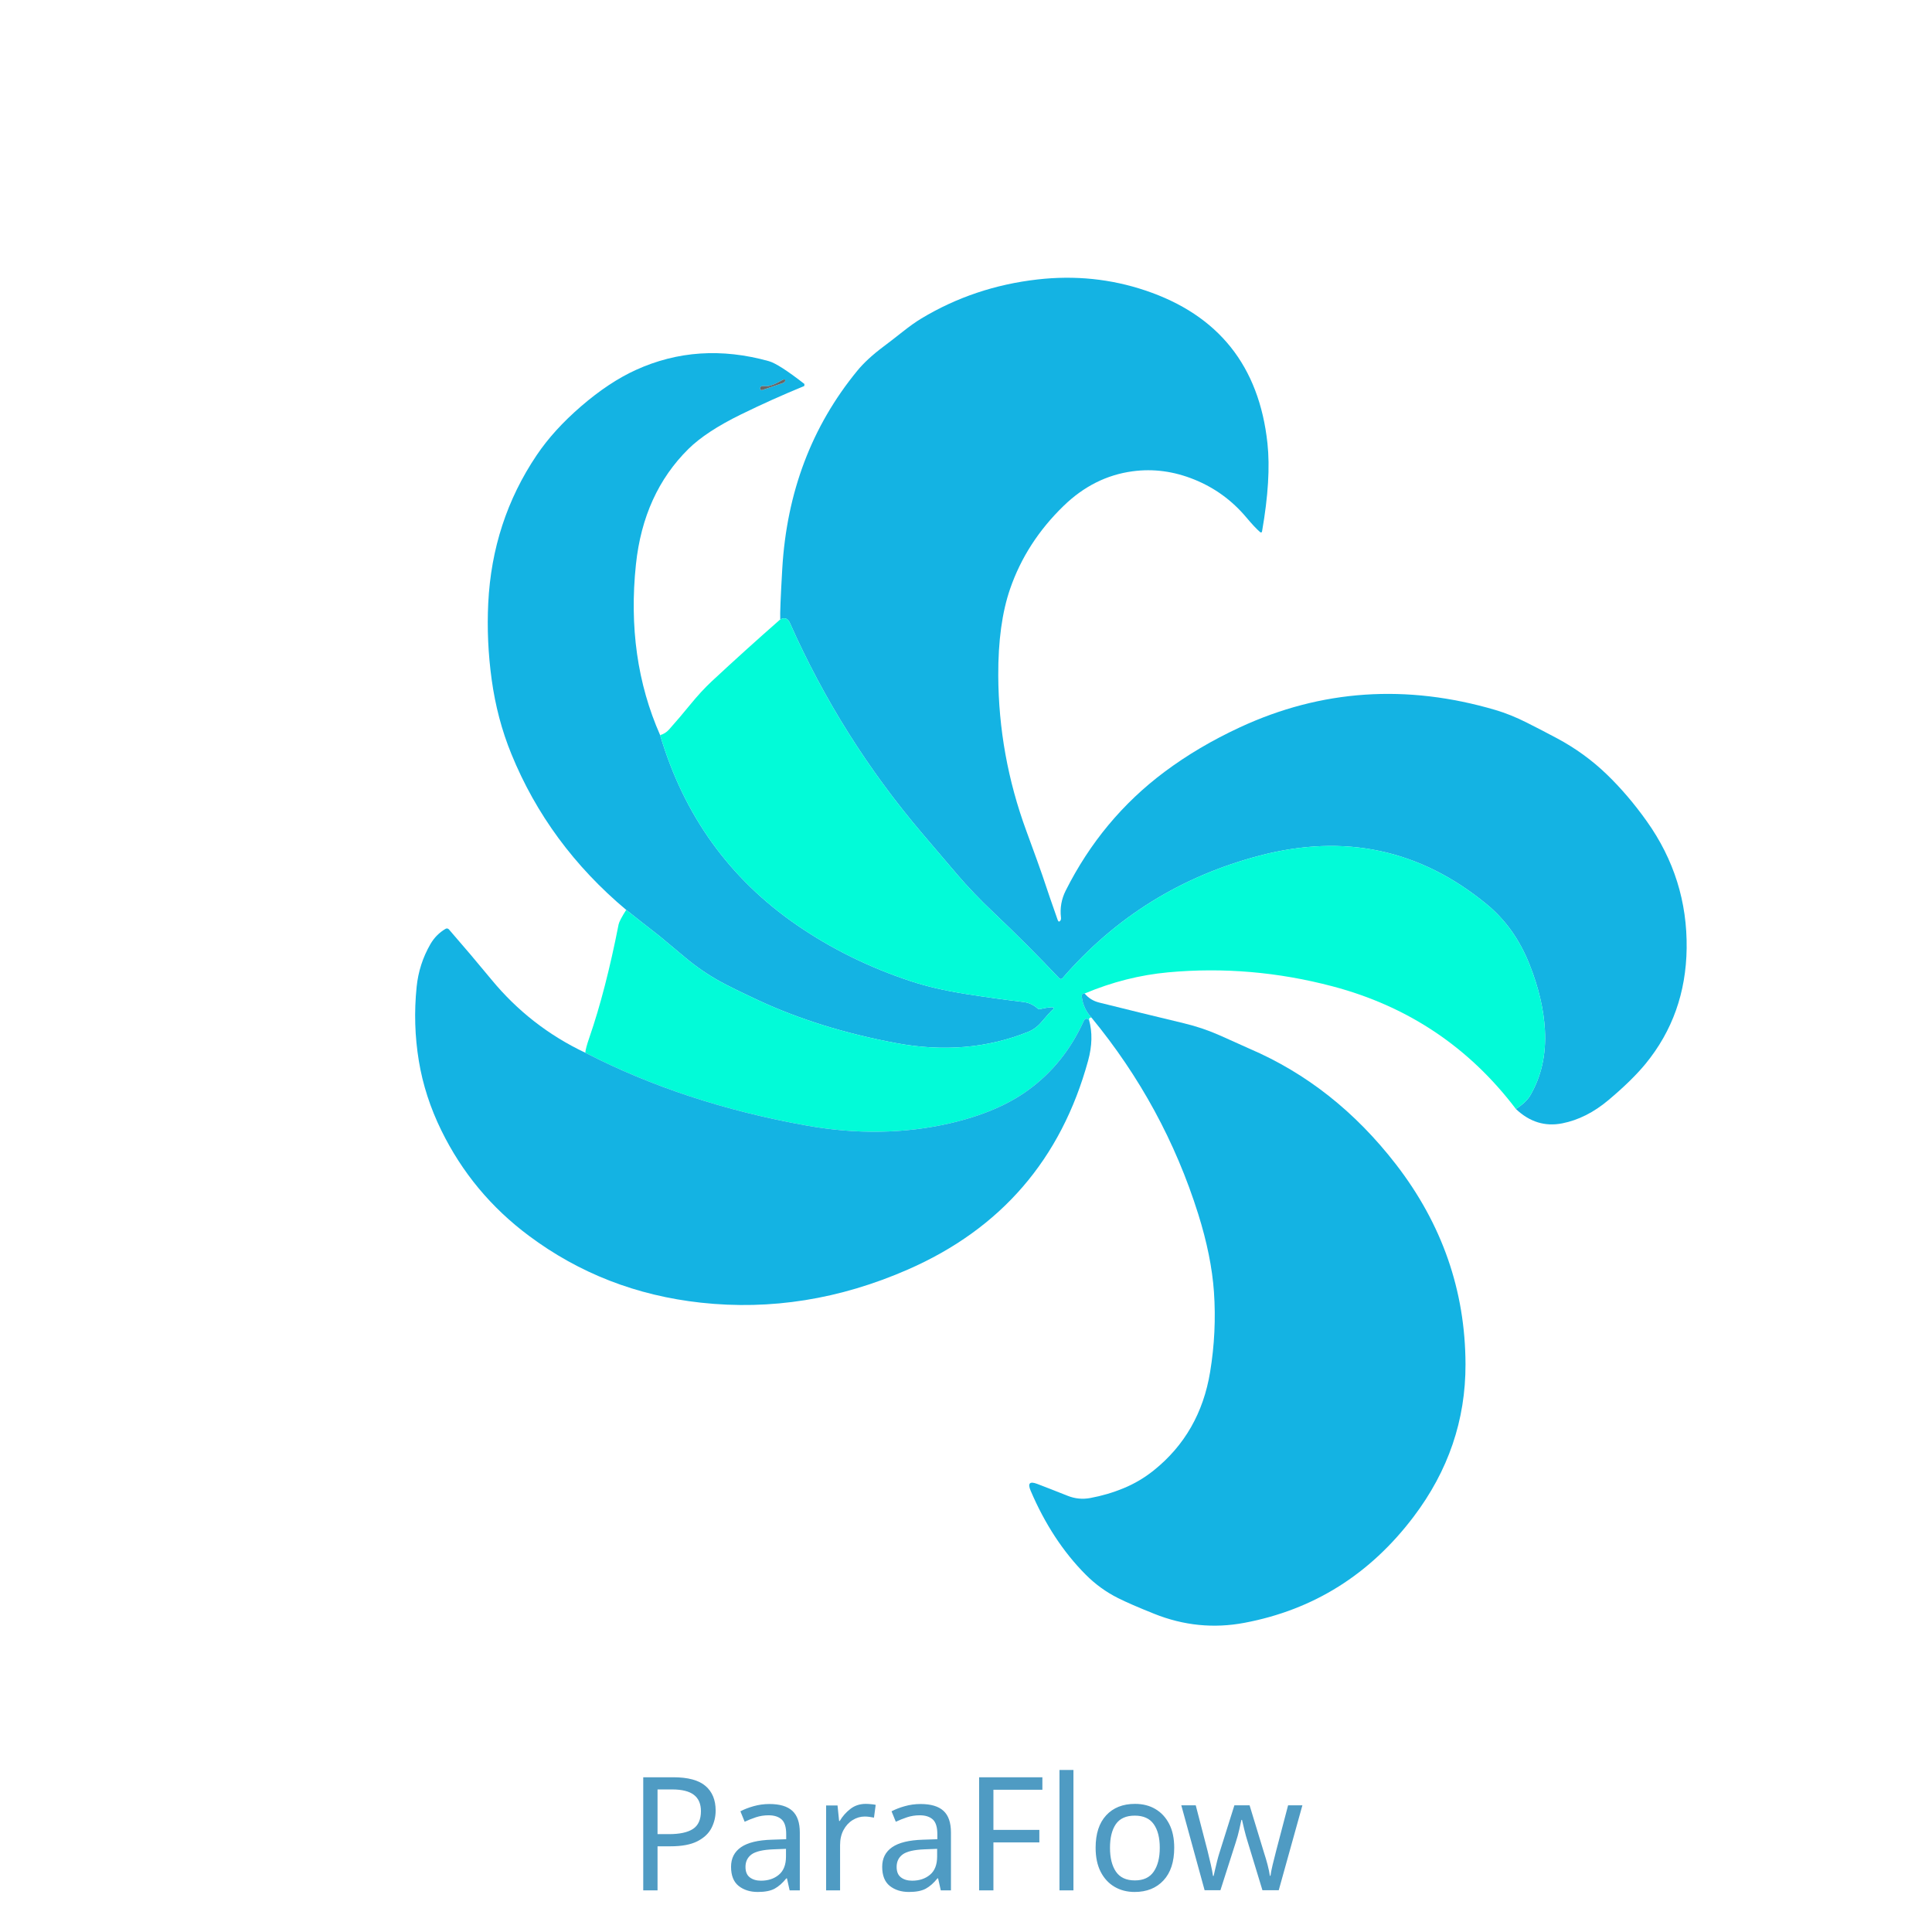
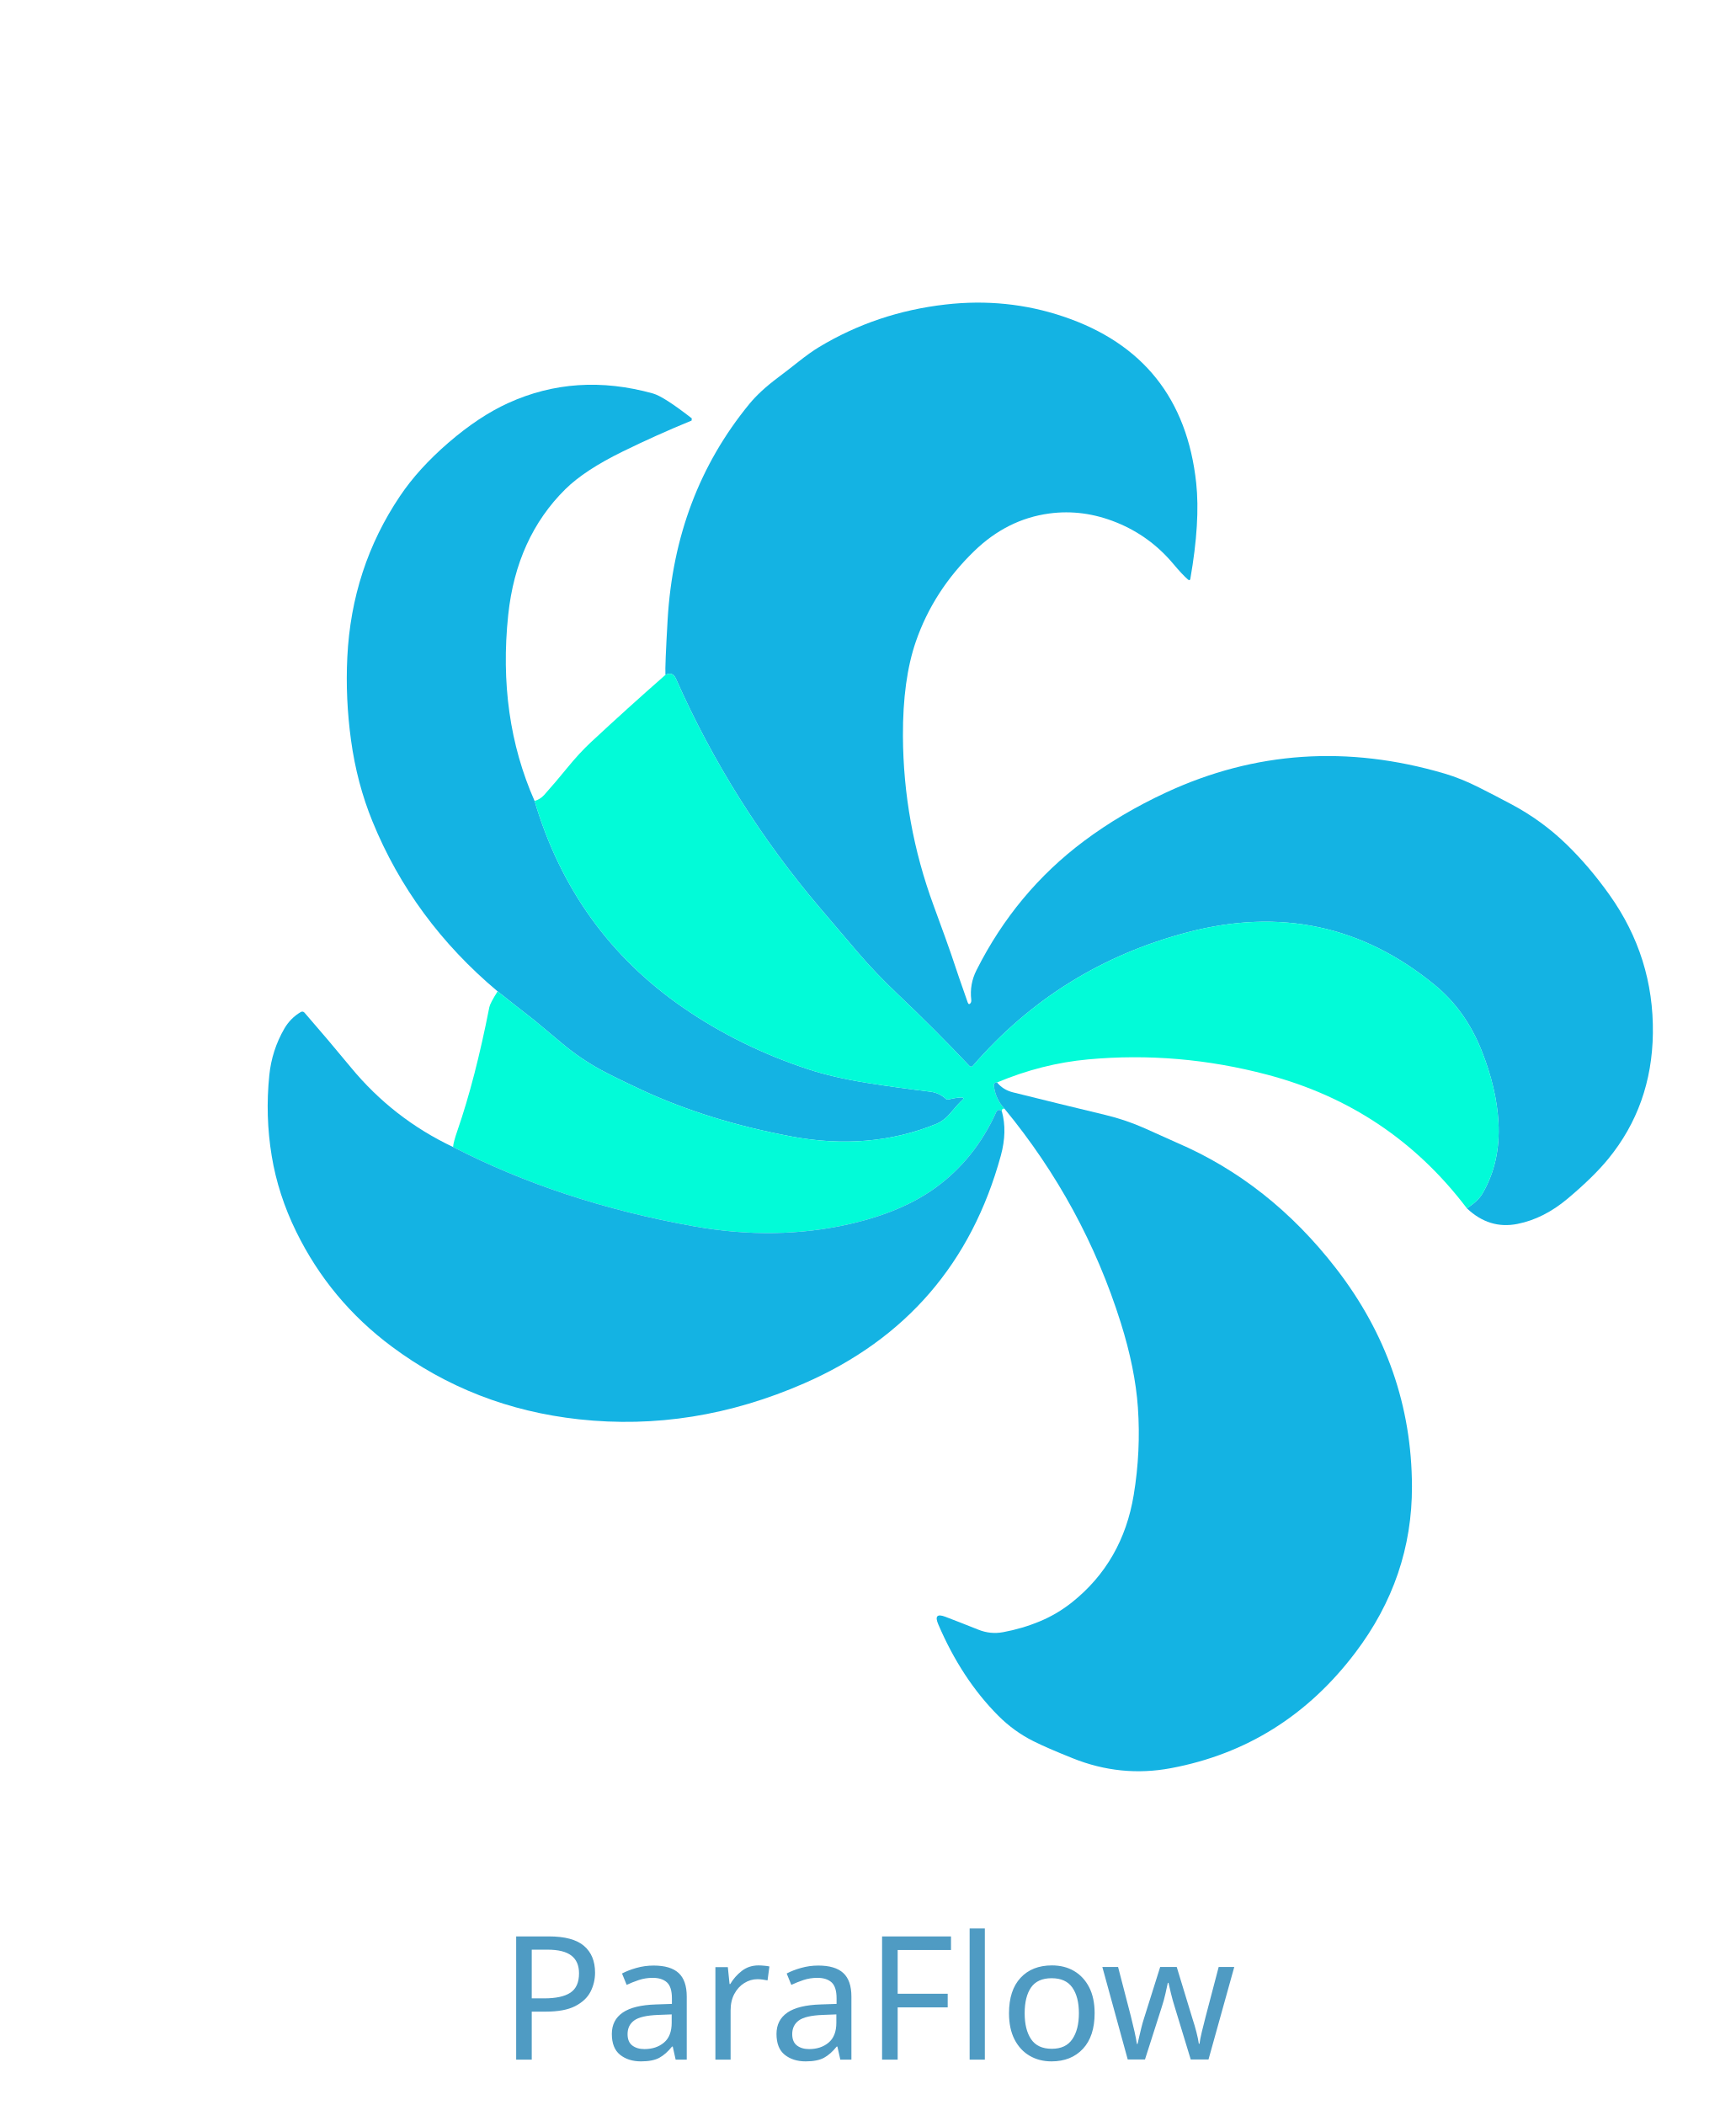
- <svg xmlns="http://www.w3.org/2000/svg" width="100" height="100" version="1.1" viewBox="0 0 362 439">
+ <svg xmlns="http://www.w3.org/2000/svg" version="1.1" viewBox="0 0 362 439">
  <path fill="#14b3e3" d="   M 305.96 252.00   Q 308.30 250.45 309.19 248.94   Q 313.01 242.43 312.54 234.01   Q 312.15 226.99 309.06 219.19   Q 305.73 210.74 299.30 205.46   Q 276.66 186.82 247.73 194.42   Q 220.92 201.46 202.89 222.31   C 202.71 222.51 202.40 222.52 202.21 222.32   Q 194.92 214.60 187.21 207.30   Q 182.51 202.84 178.91 198.61   Q 174.99 194.02 171.09 189.43   Q 152.56 167.66 140.97 141.52   Q 140.29 139.99 138.79 140.75   Q 138.69 138.89 139.25 129.25   Q 140.77 103.17 156.30 84.24   Q 158.48 81.58 162.20 78.79   Q 164.36 77.17 166.47 75.49   Q 169.02 73.47 170.84 72.38   Q 182.85 65.14 197.25 63.50   Q 210.00 62.05 221.75 66.00   Q 246.67 74.37 249.50 100.75   Q 250.36 108.78 248.28 120.69   Q 248.19 121.20 247.79 120.87   Q 246.60 119.84 244.69 117.56   Q 239.82 111.77 232.87 108.96   Q 225.90 106.14 218.86 107.09   Q 210.07 108.27 203.19 114.94   Q 194.69 123.18 191.03 133.78   Q 188.28 141.73 188.33 153.49   Q 188.41 171.68 194.72 188.83   Q 197.74 197.07 198.35 198.89   Q 200.04 203.98 201.83 209.03   Q 202.05 209.65 202.41 209.23   Q 202.63 208.96 202.58 208.49   Q 202.20 205.26 203.66 202.36   Q 211.86 186.05 226.08 175.41   Q 233.76 169.66 243.27 165.25   Q 271.00 152.40 301.34 161.34   Q 304.76 162.35 308.45 164.21   Q 311.87 165.93 315.26 167.74   Q 321.58 171.11 326.64 176.00   Q 331.47 180.67 335.69 186.61   Q 344.96 199.64 344.75 215.50   Q 344.55 230.55 335.44 241.69   Q 332.36 245.45 326.98 249.97   Q 322.00 254.16 316.50 255.25   Q 310.63 256.42 305.96 252.00   Z" />
-   <path fill="#14b3e3" d="   M 144.29 87.25   L 144.25 87.71   Q 136.93 90.71 129.83 94.19   Q 121.95 98.05 117.93 102.01   Q 107.70 112.12 106.00 128.25   Q 103.76 149.53 111.50 167.04   Q 119.60 194.38 142.56 210.19   Q 154.32 218.28 168.45 222.95   Q 173.90 224.75 181.10 225.88   Q 187.54 226.90 194.01 227.67   Q 195.90 227.90 197.30 229.18   C 197.43 229.29 197.61 229.34 197.78 229.30   Q 201.88 228.38 200.69 229.44   Q 200.00 230.04 198.15 232.23   Q 196.87 233.75 195.20 234.43   Q 181.28 240.06 165.00 237.00   Q 147.67 233.74 133.85 227.31   Q 127.89 224.53 125.26 223.09   Q 121.03 220.77 117.32 217.67   Q 111.41 212.73 111.34 212.68   Q 107.55 209.74 103.79 206.75   Q 86.08 191.89 77.69 171.31   Q 74.45 163.38 73.22 154.41   Q 72.02 145.69 72.44 137.07   Q 73.35 118.42 83.44 103.44   Q 87.29 97.71 93.55 92.31   Q 99.91 86.83 105.97 84.07   Q 120.16 77.60 136.19 82.06   Q 138.44 82.69 144.29 87.25   Z   M 134.70 88.63   L 139.31 87.06   C 139.63 86.95 139.86 86.76 139.90 86.57   Q 140.04 85.90 139.00 86.50   Q 136.56 87.93 135.25 87.75   Q 134.09 87.59 134.26 88.41   C 134.30 88.59 134.50 88.69 134.70 88.63   Z" />
-   <path fill="#696666" d="   M 134.70 88.63   C 134.50 88.69 134.30 88.59 134.26 88.41   Q 134.09 87.59 135.25 87.75   Q 136.56 87.93 139.00 86.50   Q 140.04 85.90 139.90 86.57   C 139.86 86.76 139.63 86.95 139.31 87.06   L 134.70 88.63   Z" />
+   <path fill="#14b3e3" d="   M 144.29 87.25   L 144.25 87.71   Q 136.93 90.71 129.83 94.19   Q 121.95 98.05 117.93 102.01   Q 107.70 112.12 106.00 128.25   Q 103.76 149.53 111.50 167.04   Q 119.60 194.38 142.56 210.19   Q 154.32 218.28 168.45 222.95   Q 173.90 224.75 181.10 225.88   Q 187.54 226.90 194.01 227.67   Q 195.90 227.90 197.30 229.18   C 197.43 229.29 197.61 229.34 197.78 229.30   Q 201.88 228.38 200.69 229.44   Q 200.00 230.04 198.15 232.23   Q 196.87 233.75 195.20 234.43   Q 181.28 240.06 165.00 237.00   Q 147.67 233.74 133.85 227.31   Q 127.89 224.53 125.26 223.09   Q 121.03 220.77 117.32 217.67   Q 111.41 212.73 111.34 212.68   Q 107.55 209.74 103.79 206.75   Q 86.08 191.89 77.69 171.31   Q 74.45 163.38 73.22 154.41   Q 72.02 145.69 72.44 137.07   Q 73.35 118.42 83.44 103.44   Q 87.29 97.71 93.55 92.31   Q 99.91 86.83 105.97 84.07   Q 120.16 77.60 136.19 82.06   Q 138.44 82.69 144.29 87.25    Z" />
  <path fill="#02fbd8" d="   M 305.96 252.00   Q 289.99 230.92 264.33 224.13   Q 245.71 219.21 226.94 220.94   Q 217.32 221.82 207.96 225.75   Q 207.22 225.74 207.31 226.49   Q 207.64 229.19 209.50 231.21   Q 208.92 231.17 208.96 231.75   Q 208.16 231.09 207.75 232.00   Q 203.37 241.69 195.20 247.65   Q 188.23 252.74 177.32 255.25   Q 161.82 258.81 144.75 255.75   Q 116.95 250.77 94.50 239.21   Q 94.54 238.29 95.44 235.69   Q 99.12 225.05 102.06 210.06   Q 102.24 209.18 103.79 206.75   Q 107.55 209.74 111.34 212.68   Q 111.41 212.73 117.32 217.67   Q 121.03 220.77 125.26 223.09   Q 127.89 224.53 133.85 227.31   Q 147.67 233.74 165.00 237.00   Q 181.28 240.06 195.20 234.43   Q 196.87 233.75 198.15 232.23   Q 200.00 230.04 200.69 229.44   Q 201.88 228.38 197.78 229.30   C 197.61 229.34 197.43 229.29 197.30 229.18   Q 195.90 227.90 194.01 227.67   Q 187.54 226.90 181.10 225.88   Q 173.90 224.75 168.45 222.95   Q 154.32 218.28 142.56 210.19   Q 119.60 194.38 111.50 167.04   Q 112.67 166.71 113.52 165.77   Q 115.96 163.03 118.27 160.19   Q 120.83 157.05 123.24 154.80   Q 130.91 147.66 138.79 140.75   Q 140.29 139.99 140.97 141.52   Q 152.56 167.66 171.09 189.43   Q 174.99 194.02 178.91 198.61   Q 182.51 202.84 187.21 207.30   Q 194.92 214.60 202.21 222.32   C 202.40 222.52 202.71 222.51 202.89 222.31   Q 220.92 201.46 247.73 194.42   Q 276.66 186.82 299.30 205.46   Q 305.73 210.74 309.06 219.19   Q 312.15 226.99 312.54 234.01   Q 313.01 242.43 309.19 248.94   Q 308.30 250.45 305.96 252.00   Z" />
  <path fill="#14b3e3" d="   M 94.50 239.21   Q 116.95 250.77 144.75 255.75   Q 161.82 258.81 177.32 255.25   Q 188.23 252.74 195.20 247.65   Q 203.37 241.69 207.75 232.00   Q 208.16 231.09 208.96 231.75   Q 210.13 235.96 208.75 241.00   Q 199.54 274.60 167.75 288.49   Q 144.60 298.61 120.75 296.00   Q 98.83 293.60 81.69 280.81   Q 68.82 271.22 61.79 256.88   Q 58.00 249.15 56.67 241.06   Q 55.30 232.76 56.17 224.24   Q 56.70 219.04 59.30 214.53   Q 60.58 212.32 62.75 211.05   C 63.00 210.91 63.32 210.96 63.51 211.19   Q 68.41 216.82 73.16 222.58   Q 81.98 233.29 94.50 239.21   Z" />
  <path fill="#14b3e3" d="   M 207.96 225.75   Q 209.23 227.29 211.24 227.80   Q 220.86 230.20 230.50 232.51   Q 234.81 233.54 238.84 235.34   Q 245.26 238.22 245.39 238.28   Q 264.79 246.59 278.69 264.56   Q 294.43 284.92 294.50 310.00   Q 294.55 329.00 282.69 344.66   Q 267.81 364.32 244.25 368.75   Q 233.79 370.72 223.75 366.69   Q 218.32 364.52 215.54 363.12   Q 211.48 361.09 208.20 357.80   Q 200.56 350.13 195.69 338.73   Q 194.61 336.20 197.18 337.18   Q 199.84 338.19 204.09 339.88   Q 206.59 340.88 209.23 340.39   Q 213.19 339.66 216.86 338.14   Q 220.51 336.63 223.65 334.12   Q 234.18 325.68 236.47 311.75   Q 237.97 302.64 237.34 293.55   Q 236.77 285.42 233.76 275.84   Q 226.04 251.29 209.50 231.21   Q 207.64 229.19 207.31 226.49   Q 207.22 225.74 207.96 225.75   Z" />
  <text font-family="Futura" color="white" x="50%" y="95%" fill="rgb(79,155,195)" font-size="3em" dominant-baseline="middle" text-anchor="middle">ParaFlow</text>
</svg>
